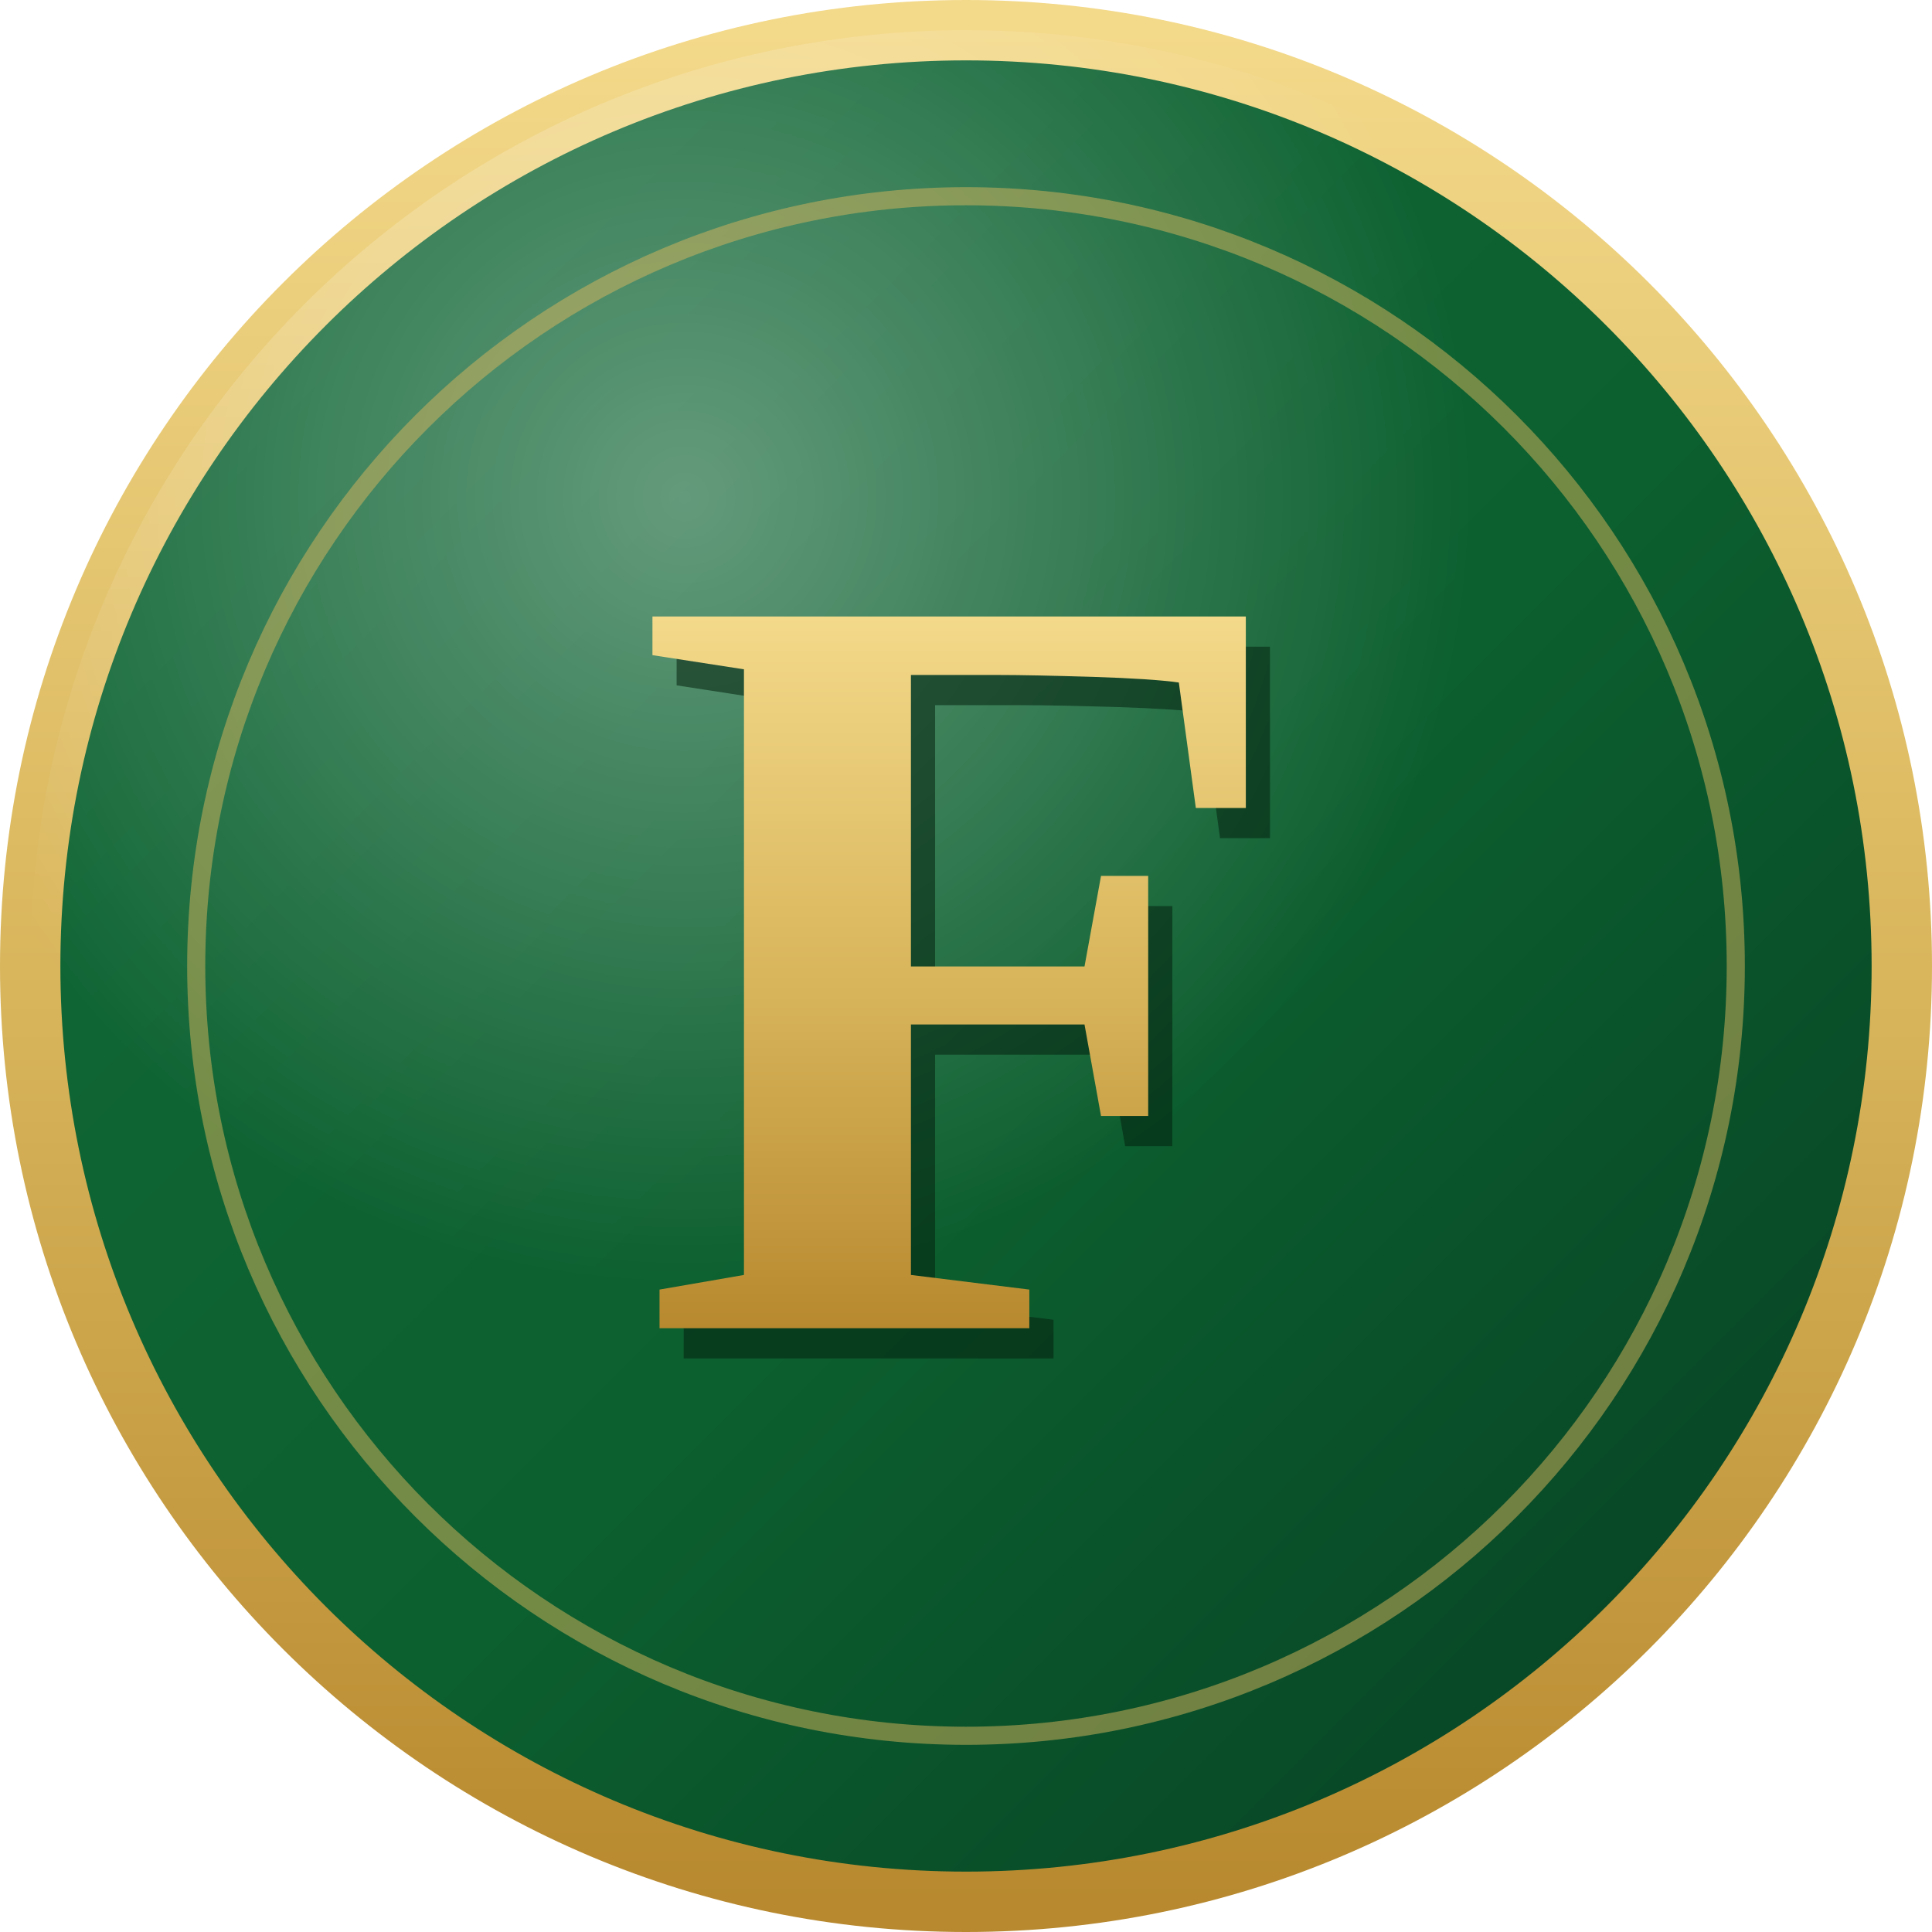
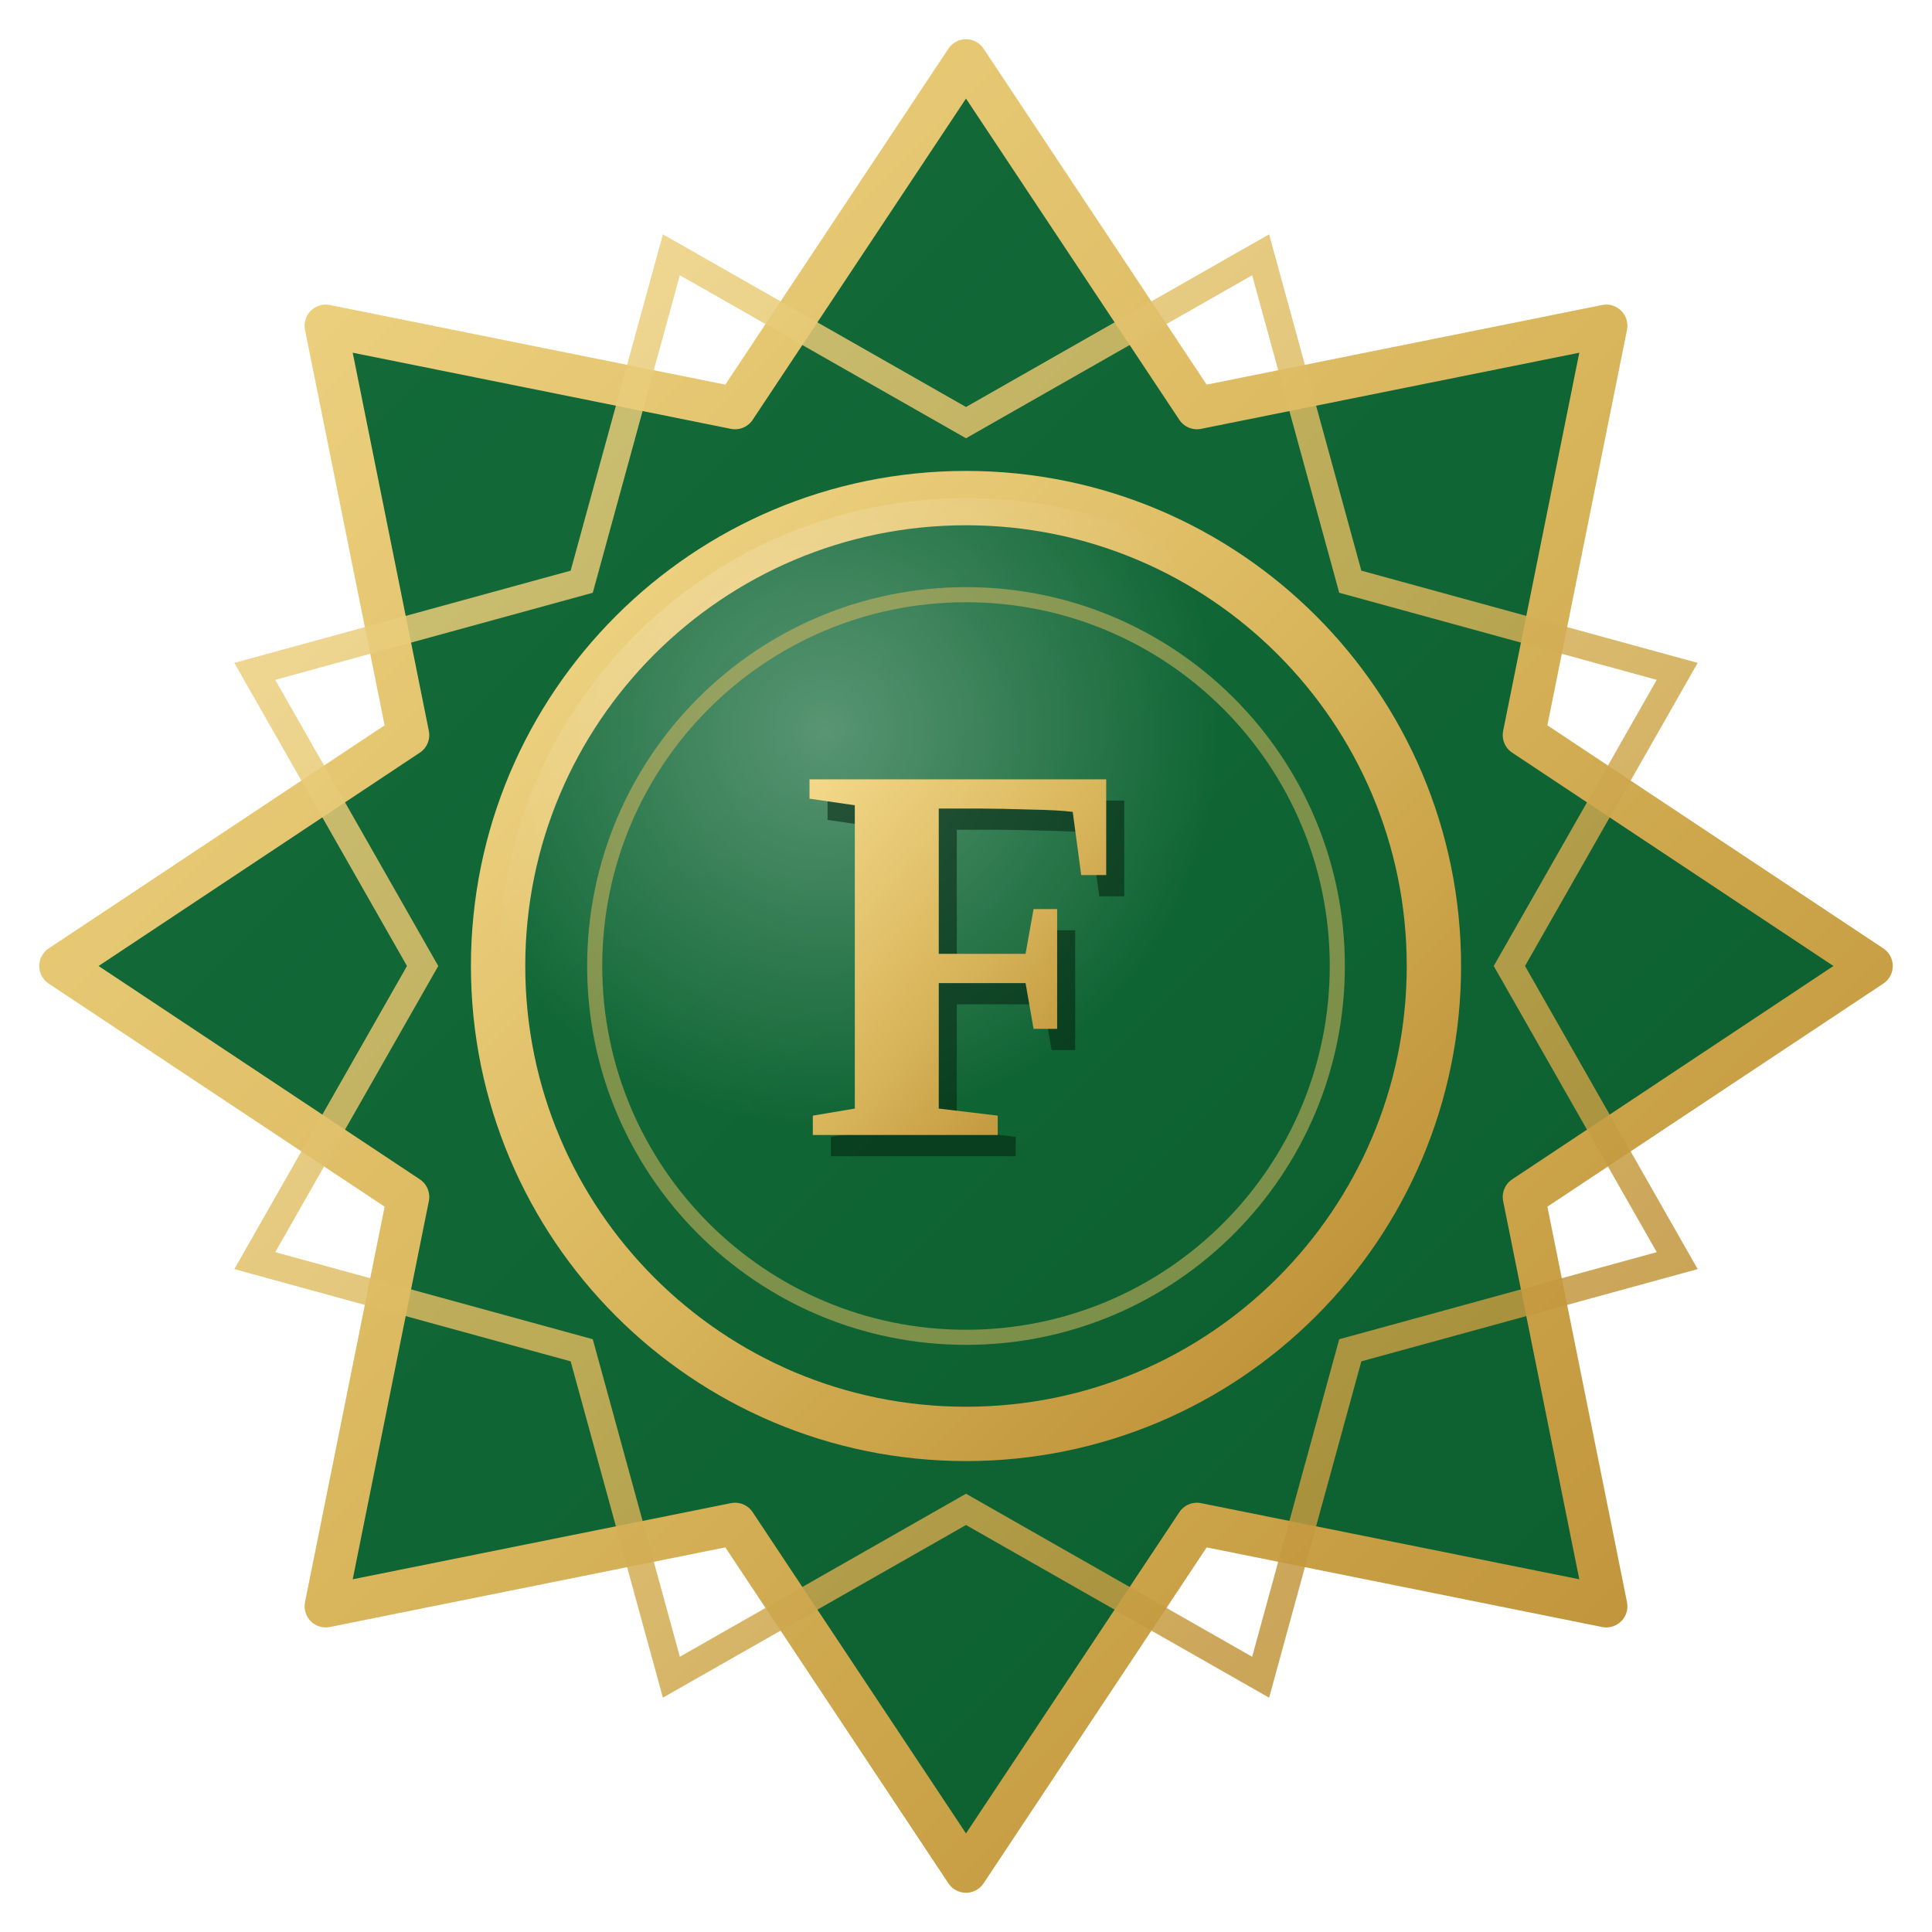
<svg xmlns="http://www.w3.org/2000/svg" viewBox="0 0 64 64">
  <defs>
-     <linearGradient id="bgGrad" x1="0" y1="0" x2="1" y2="1">
-       <stop offset="0%" stop-color="#146b3a" />
-       <stop offset="55%" stop-color="#0c5f2f" />
-       <stop offset="100%" stop-color="#063c22" />
-     </linearGradient>
-     <linearGradient id="goldGrad" x1="0" y1="0" x2="0" y2="1">
+     <linearGradient id="goldGrad" x1="0" y1="0" x2="1" y2="1">
      <stop offset="0%" stop-color="#f3d98a" />
      <stop offset="50%" stop-color="#d9b65c" />
      <stop offset="100%" stop-color="#b8892f" />
    </linearGradient>
+     <linearGradient id="greenGrad" x1="0" y1="0" x2="1" y2="1">
+       <stop offset="0%" stop-color="#146b3a" />
+       <stop offset="100%" stop-color="#0c5f2f" />
+     </linearGradient>
    <radialGradient id="sheen" cx="35%" cy="25%" r="70%">
-       <stop offset="0%" stop-color="#ffffff" stop-opacity="0.35" />
+       <stop offset="0%" stop-color="#ffffff" stop-opacity="0.3" />
      <stop offset="60%" stop-color="#ffffff" stop-opacity="0" />
    </radialGradient>
  </defs>
-   <circle cx="32" cy="32" r="31" fill="url(#bgGrad)" stroke="url(#goldGrad)" stroke-width="2" />
-   <circle cx="32" cy="32" r="31" fill="url(#sheen)" />
-   <circle cx="32" cy="32" r="25.5" fill="none" stroke="#d9b65c" stroke-width="0.6" opacity="0.5" />
-   <text x="32.8" y="45" text-anchor="middle" font-family="Georgia, 'Times New Roman', serif" font-size="36" font-weight="700" fill="#04200f" opacity="0.55">F</text>
-   <text x="32" y="44" text-anchor="middle" font-family="Georgia, 'Times New Roman', serif" font-size="36" font-weight="700" fill="url(#goldGrad)">F</text>
+   <polygon points="32.00,2.00 39.65,13.52 53.21,10.79 50.48,24.35 62.00,32.00 50.48,39.65 53.21,53.21 39.65,50.48 32.00,62.00 24.35,50.48 10.79,53.21 13.52,39.65 2.00,32.00 13.52,24.35 10.79,10.79 24.35,13.52" fill="url(#greenGrad)" stroke="url(#goldGrad)" stroke-width="1.4" stroke-linejoin="round" />
+   <polygon points="41.76,8.44 44.73,19.27 55.56,22.24 50.00,32.00 55.56,41.76 44.73,44.73 41.76,55.56 32.00,50.00 22.24,55.56 19.27,44.73 8.44,41.76 14.00,32.00 8.44,22.24 19.27,19.27 22.24,8.44 32.00,14.00" fill="none" stroke="url(#goldGrad)" stroke-width="0.9" opacity="0.85" />
+   <circle cx="32" cy="32" r="15.5" fill="url(#greenGrad)" stroke="url(#goldGrad)" stroke-width="1.8" />
+   <circle cx="32" cy="32" r="15.5" fill="url(#sheen)" />
+   <circle cx="32" cy="32" r="12.3" fill="none" stroke="#d9b65c" stroke-width="0.5" opacity="0.55" />
+   <text x="32.6" y="38.3" text-anchor="middle" font-family="Georgia, 'Times New Roman', serif" font-size="18" font-weight="700" fill="#04200f" opacity="0.55">F</text>
+   <text x="32" y="37.6" text-anchor="middle" font-family="Georgia, 'Times New Roman', serif" font-size="18" font-weight="700" fill="url(#goldGrad)">F</text>
</svg>
